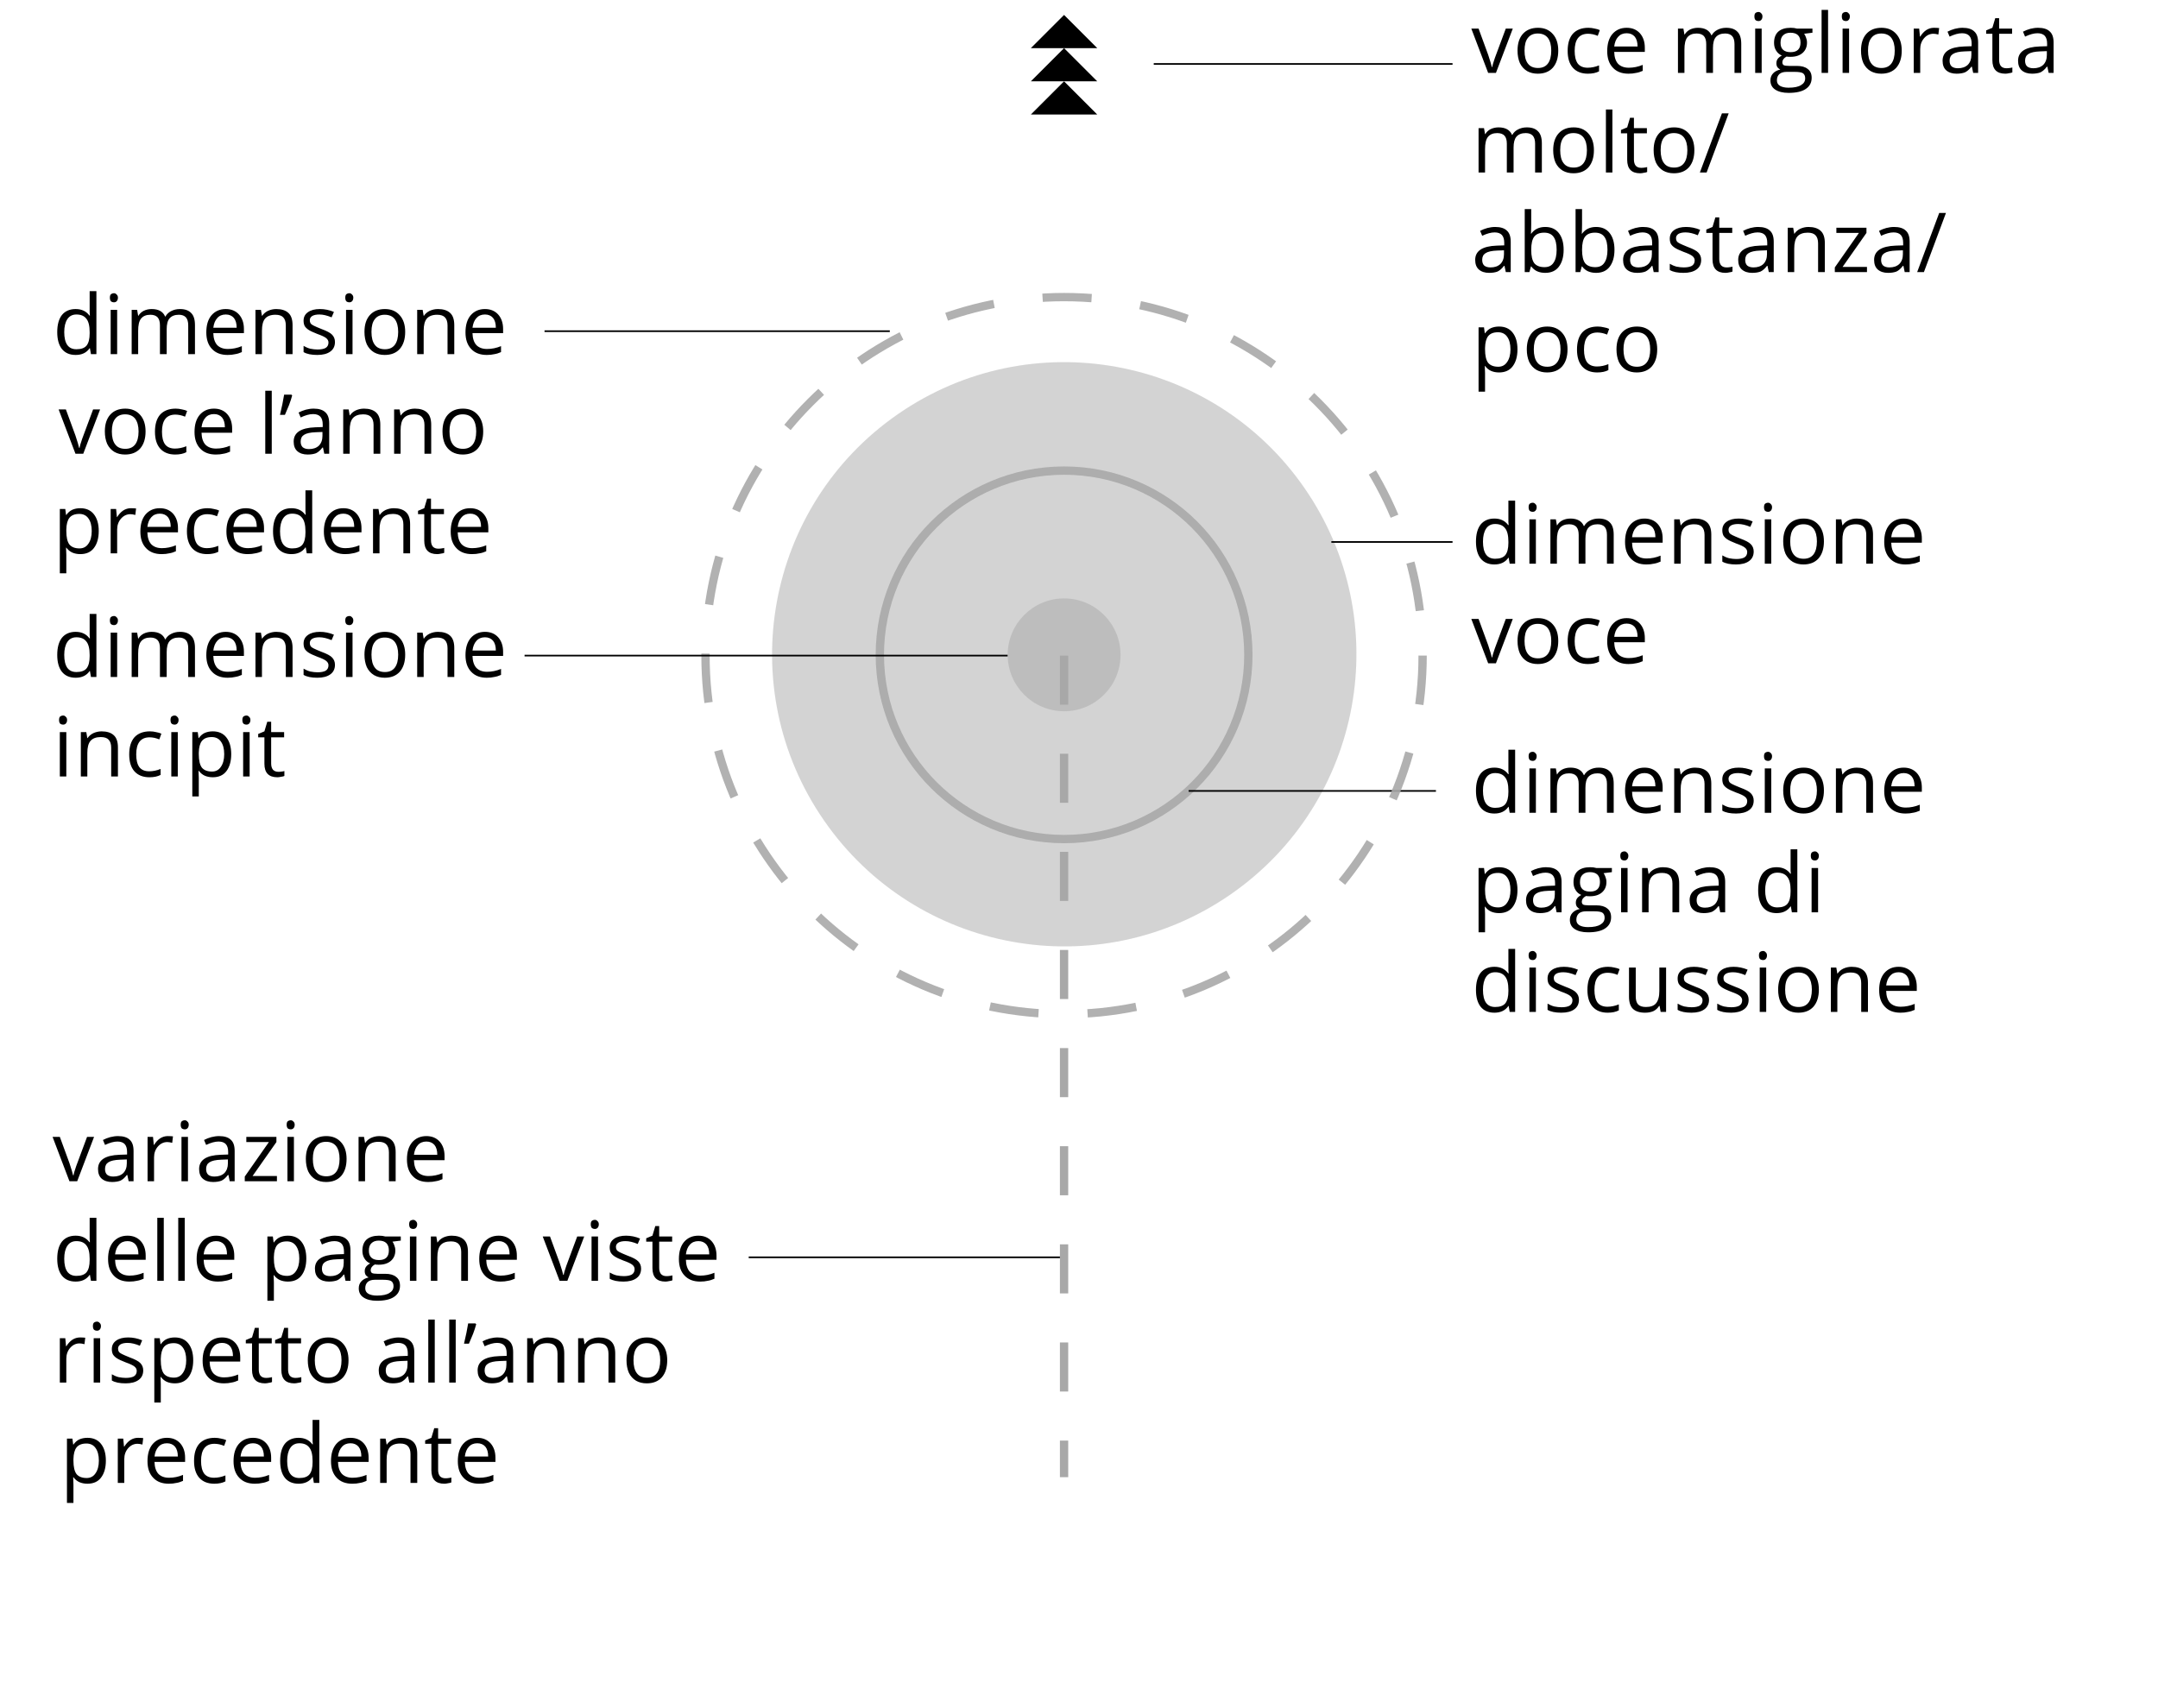
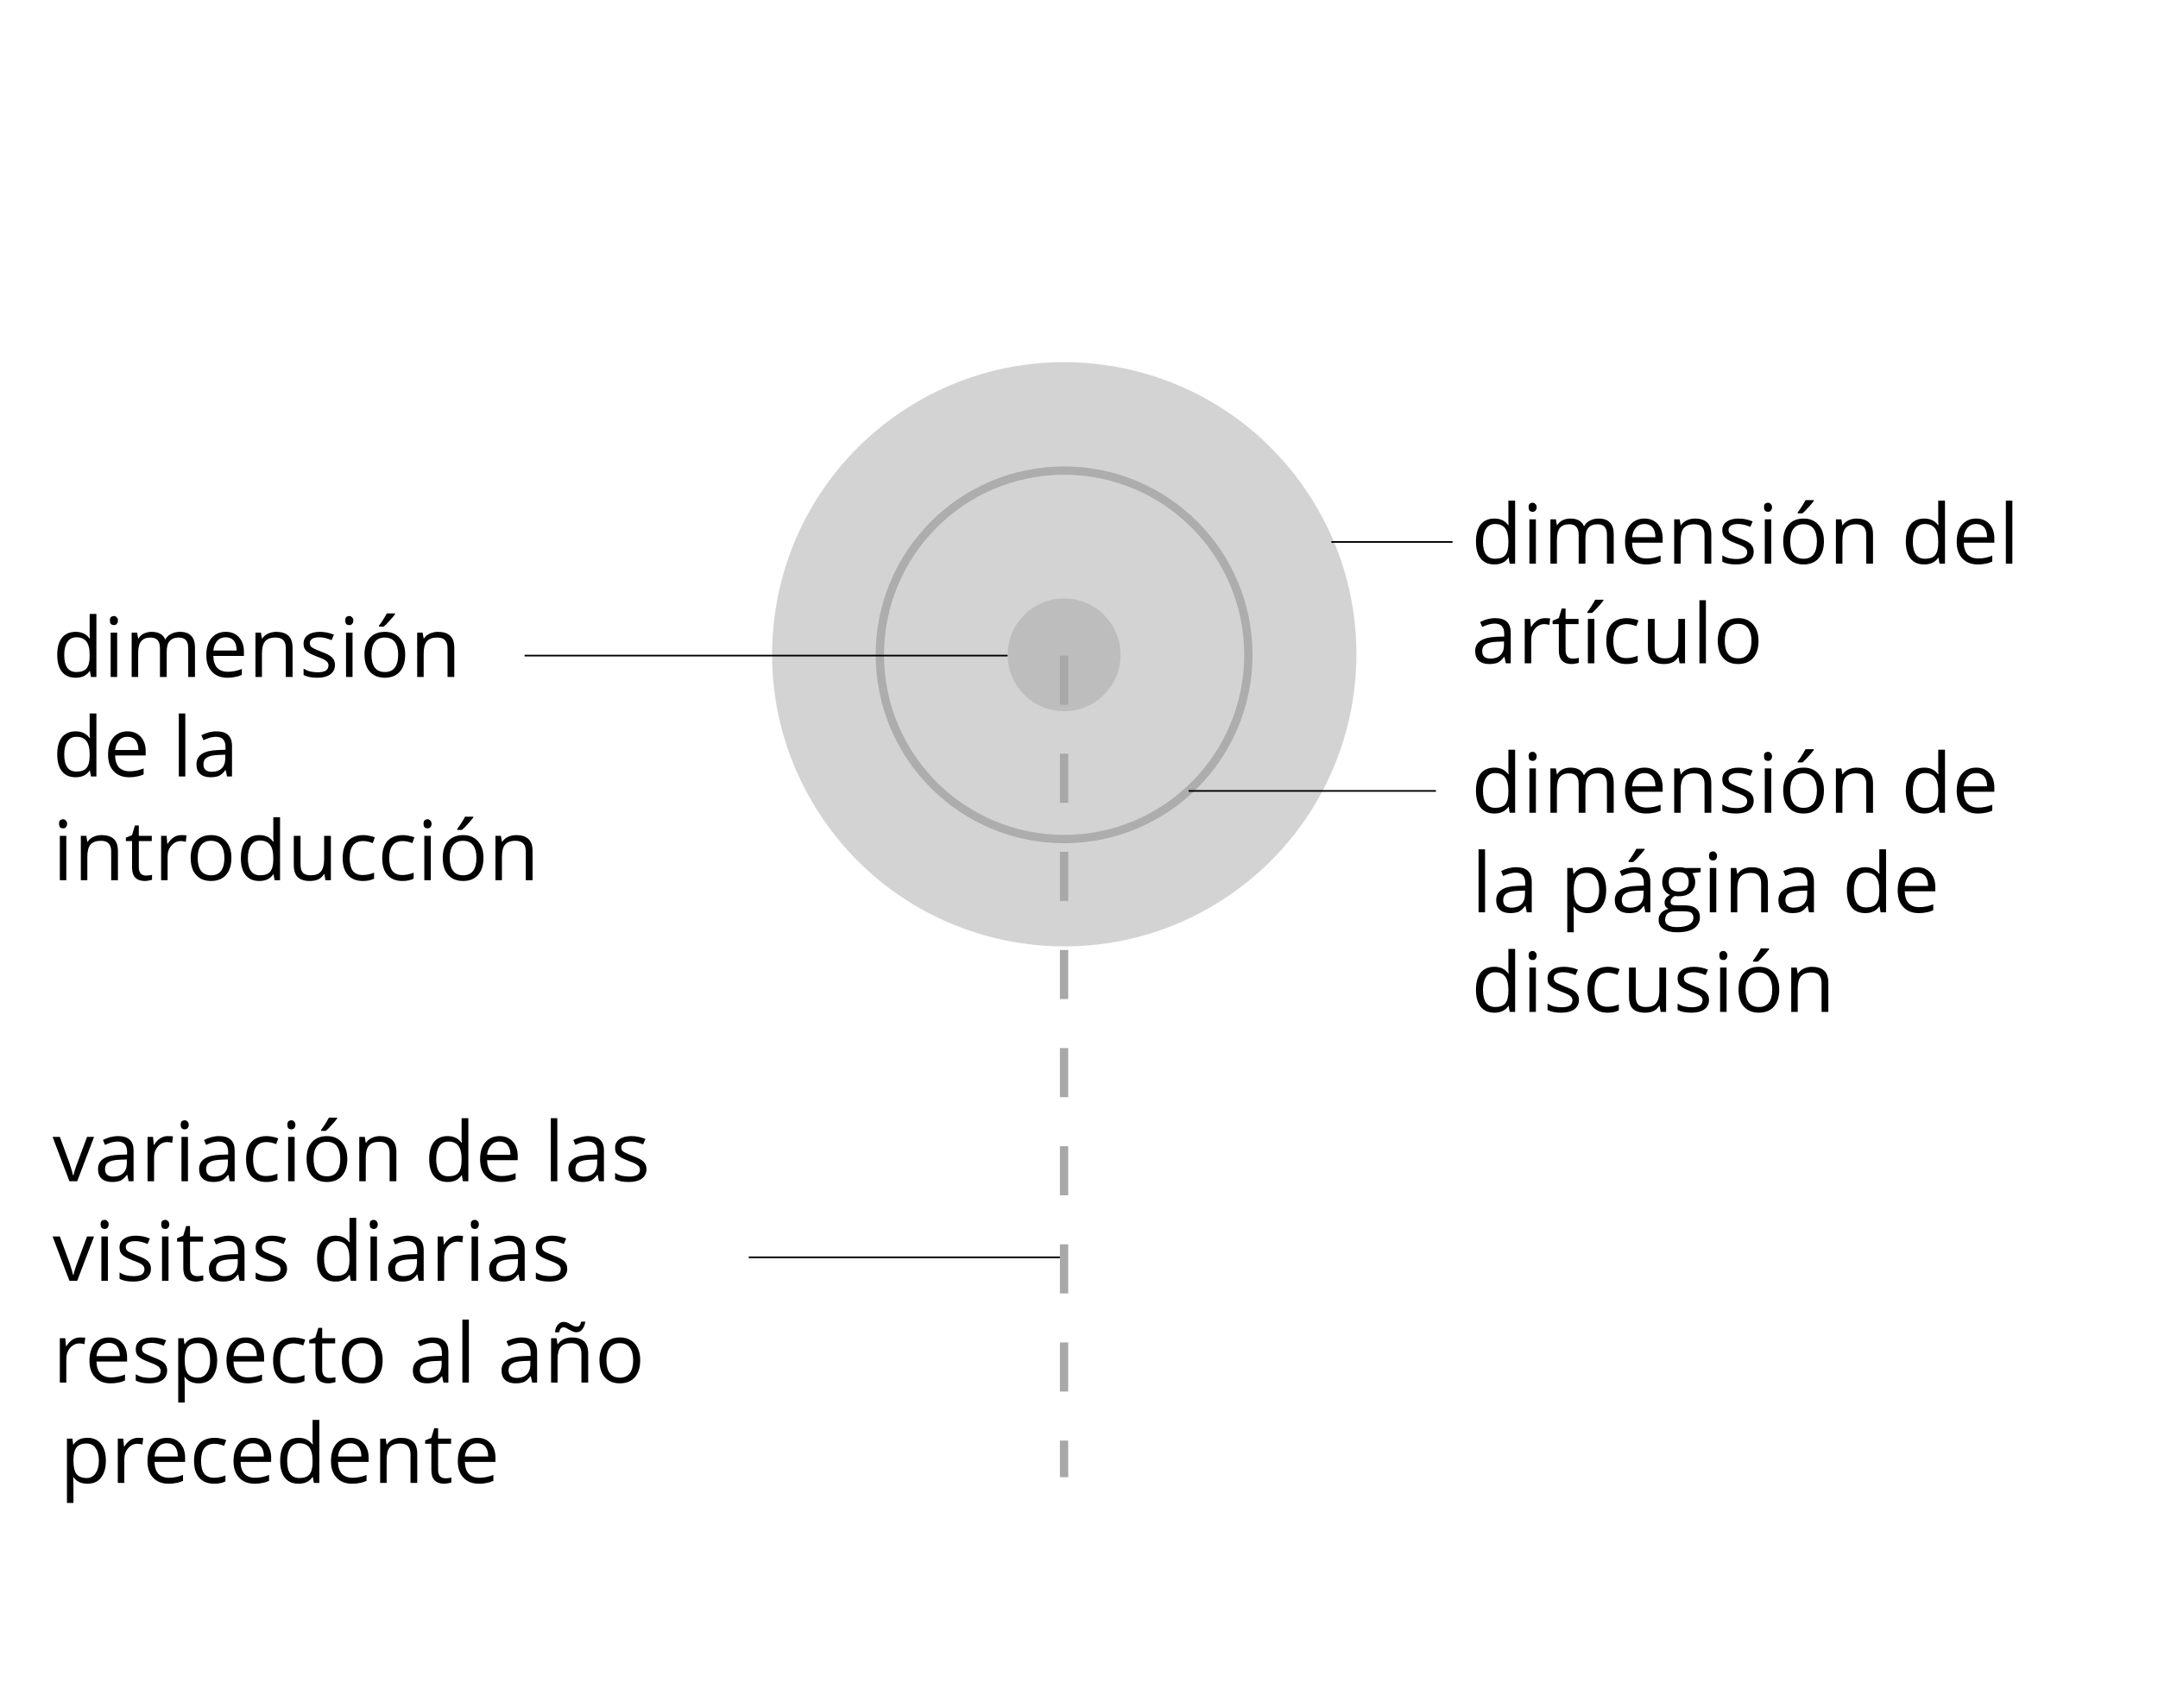
<svg xmlns="http://www.w3.org/2000/svg" version="1.1" id="Livello_1" x="0px" y="0px" viewBox="0 0 130 102.9" style="enable-background:new 0 0 130 102.9;" xml:space="preserve">
-   <style type="text/css">
+   <defs id="defs79" />
+   <style type="text/css" id="style2">
	.st0{opacity:0.5;fill:#A8A8A8;enable-background:new    ;}
	.st1{opacity:0.9;fill:none;stroke:#A8A8A8;stroke-width:0.5;enable-background:new    ;}
	.st2{font-family:'OpenSans';}
	.st3{font-size:5px;}
	.st4{fill:none;stroke:#000000;stroke-width:0.1;stroke-miterlimit:10;}
	.st5{enable-background:new    ;}
	.st6{opacity:0.9;enable-background:new    ;}
	.st7{fill:none;stroke:#A8A8A8;stroke-width:0.5;stroke-dasharray:2.956,2.956;}
</style>
-   <g transform="translate(560.8027,694.054)">
-     <ellipse transform="matrix(0.8222 -0.5692 0.5692 0.8222 284.2942 -399.1431)" class="st0" cx="-496.7" cy="-654.6" rx="17.6" ry="17.6" />
-     <circle class="st0" cx="-496.7" cy="-654.6" r="3.4" />
-     <circle class="st1" cx="-496.7" cy="-654.6" r="11.1" />
-     <text transform="matrix(1 0 0 1 -472.1701 -660.0921)" class="st2 st3">dimensione </text>
-     <text transform="matrix(1 0 0 1 -472.1701 -654.0921)" class="st2 st3">voce</text>
-     <line class="st4" x1="-480.6" y1="-661.4" x2="-473.3" y2="-661.4" />
-     <text transform="matrix(1 0 0 1 -472.1701 -689.6609)" class="st5">
-       <tspan x="0" y="0" class="st2 st3">voce migliorata </tspan>
-       <tspan x="0" y="6" class="st2 st3">molto/</tspan>
-       <tspan x="0" y="12" class="st2 st3">abbastanza/  </tspan>
-       <tspan x="0" y="18" class="st2 st3">poco</tspan>
+   <g transform="translate(560.8027,694.054)" id="g48">
+     <ellipse transform="matrix(0.8222 -0.5692 0.5692 0.8222 284.2942 -399.1431)" class="st0" cx="-496.7" cy="-654.6" rx="17.6" ry="17.6" id="ellipse4" />
+     <circle class="st0" cx="-496.7" cy="-654.6" r="3.4" id="circle6" />
+     <circle class="st1" cx="-496.7" cy="-654.6" r="11.1" id="circle8" />
+     <text transform="translate(-472.1701,-660.0921)" class="st2 st3" id="text10">dimensión del </text>
+     <text transform="translate(-472.1701,-654.0921)" class="st2 st3" id="text12">artículo</text>
+     <line class="st4" x1="-480.6" y1="-661.4" x2="-473.3" y2="-661.4" id="line14" />
+     <text transform="translate(-472.1701,-689.6609)" class="st5" id="text24" style="line-height:0.4;white-space:pre;inline-size:42.314;display:inline" xml:space="preserve" />
+     <text transform="translate(-472.1701,-645.0852)" class="st2 st3" id="text28">dimensión de </text>
+     <text transform="translate(-472.1701,-639.0852)" class="st2 st3" id="text30">la página de</text>
+     <text transform="translate(-472.1701,-633.0852)" class="st2 st3" id="text32">discusión</text>
+     <line class="st4" x1="-489.2" y1="-646.4" x2="-474.3" y2="-646.4" id="line34" />
+     <text transform="translate(-557.6358,-653.2667)" class="st2 st3" id="text38">dimensión </text>
+     <text transform="translate(-557.6358,-647.2706)" class="st2 st3" id="text40">
+       <tspan id="tspan341" x="0" y="0">de la</tspan>
+       <tspan id="tspan343" x="0" y="6.25">introducción</tspan>
    </text>
-     <line class="st4" x1="-491.3" y1="-690.2" x2="-473.3" y2="-690.2" />
-     <text transform="matrix(1 0 0 1 -472.1701 -645.0852)" class="st2 st3">dimensione </text>
-     <text transform="matrix(1 0 0 1 -472.1701 -639.0852)" class="st2 st3">pagina di</text>
-     <text transform="matrix(1 0 0 1 -472.1701 -633.0852)" class="st2 st3">discussione</text>
-     <line class="st4" x1="-489.2" y1="-646.4" x2="-474.3" y2="-646.4" />
-     <line class="st4" x1="-528" y1="-674.1" x2="-507.2" y2="-674.1" />
-     <text transform="matrix(1 0 0 1 -557.6358 -653.2667)" class="st2 st3">dimensione </text>
-     <text transform="matrix(1 0 0 1 -557.6358 -647.2706)" class="st2 st3">incipit</text>
-     <text transform="matrix(1 0 0 1 -557.6358 -622.8849)" class="st2 st3">variazione</text>
-     <text transform="matrix(1 0 0 1 -557.6358 -616.8849)" class="st2 st3">delle pagine viste</text>
-     <line class="st4" x1="-515.7" y1="-618.3" x2="-496.7" y2="-618.3" />
+     <text transform="translate(-557.6358,-622.8849)" class="st2 st3" id="text42">variación de las</text>
+     <text transform="translate(-557.6358,-616.8849)" class="st2 st3" id="text44">visitas diarias</text>
+     <line class="st4" x1="-515.7" y1="-618.3" x2="-496.7" y2="-618.3" id="line46" />
  </g>
-   <g class="st6">
-     <circle class="st7" cx="64.1" cy="39.5" r="21.6" />
-   </g>
-   <line class="st7" x1="64.1" y1="39.5" x2="64.1" y2="89" />
-   <text transform="matrix(1 0 0 1 3.1669 83.3005)" class="st2 st3">rispetto all’anno</text>
-   <text transform="matrix(1 0 0 1 3.596 89.348)" class="st2 st3">precedente</text>
-   <g>
-     <polygon points="64.1,0.9 62.1,2.9 66.1,2.9  " />
-     <polygon points="64.1,2.9 62.1,4.9 66.1,4.9  " />
-     <polygon points="64.1,4.9 62.1,6.9 66.1,6.9  " />
-   </g>
-   <text transform="matrix(1 0 0 1 3.1667 21.3389)" class="st2 st3">dimensione </text>
-   <text transform="matrix(1 0 0 1 3.5308 27.3389)" class="st2 st3">voce l’anno</text>
-   <text transform="matrix(1 0 0 1 3.1667 33.3389)" class="st2 st3">precedente</text>
-   <line class="st4" x1="31.6" y1="39.5" x2="60.7" y2="39.5" />
+   <line class="st7" x1="64.1" y1="39.5" x2="64.1" y2="89" id="line54" />
+   <text transform="translate(3.1669,83.3005)" class="st2 st3" id="text56">respecto al año</text>
+   <text transform="matrix(1 0 0 1 3.596 89.348)" class="st2 st3" id="text58">precedente</text>
+   <line class="st4" x1="31.6" y1="39.5" x2="60.7" y2="39.5" id="line74" />
</svg>
